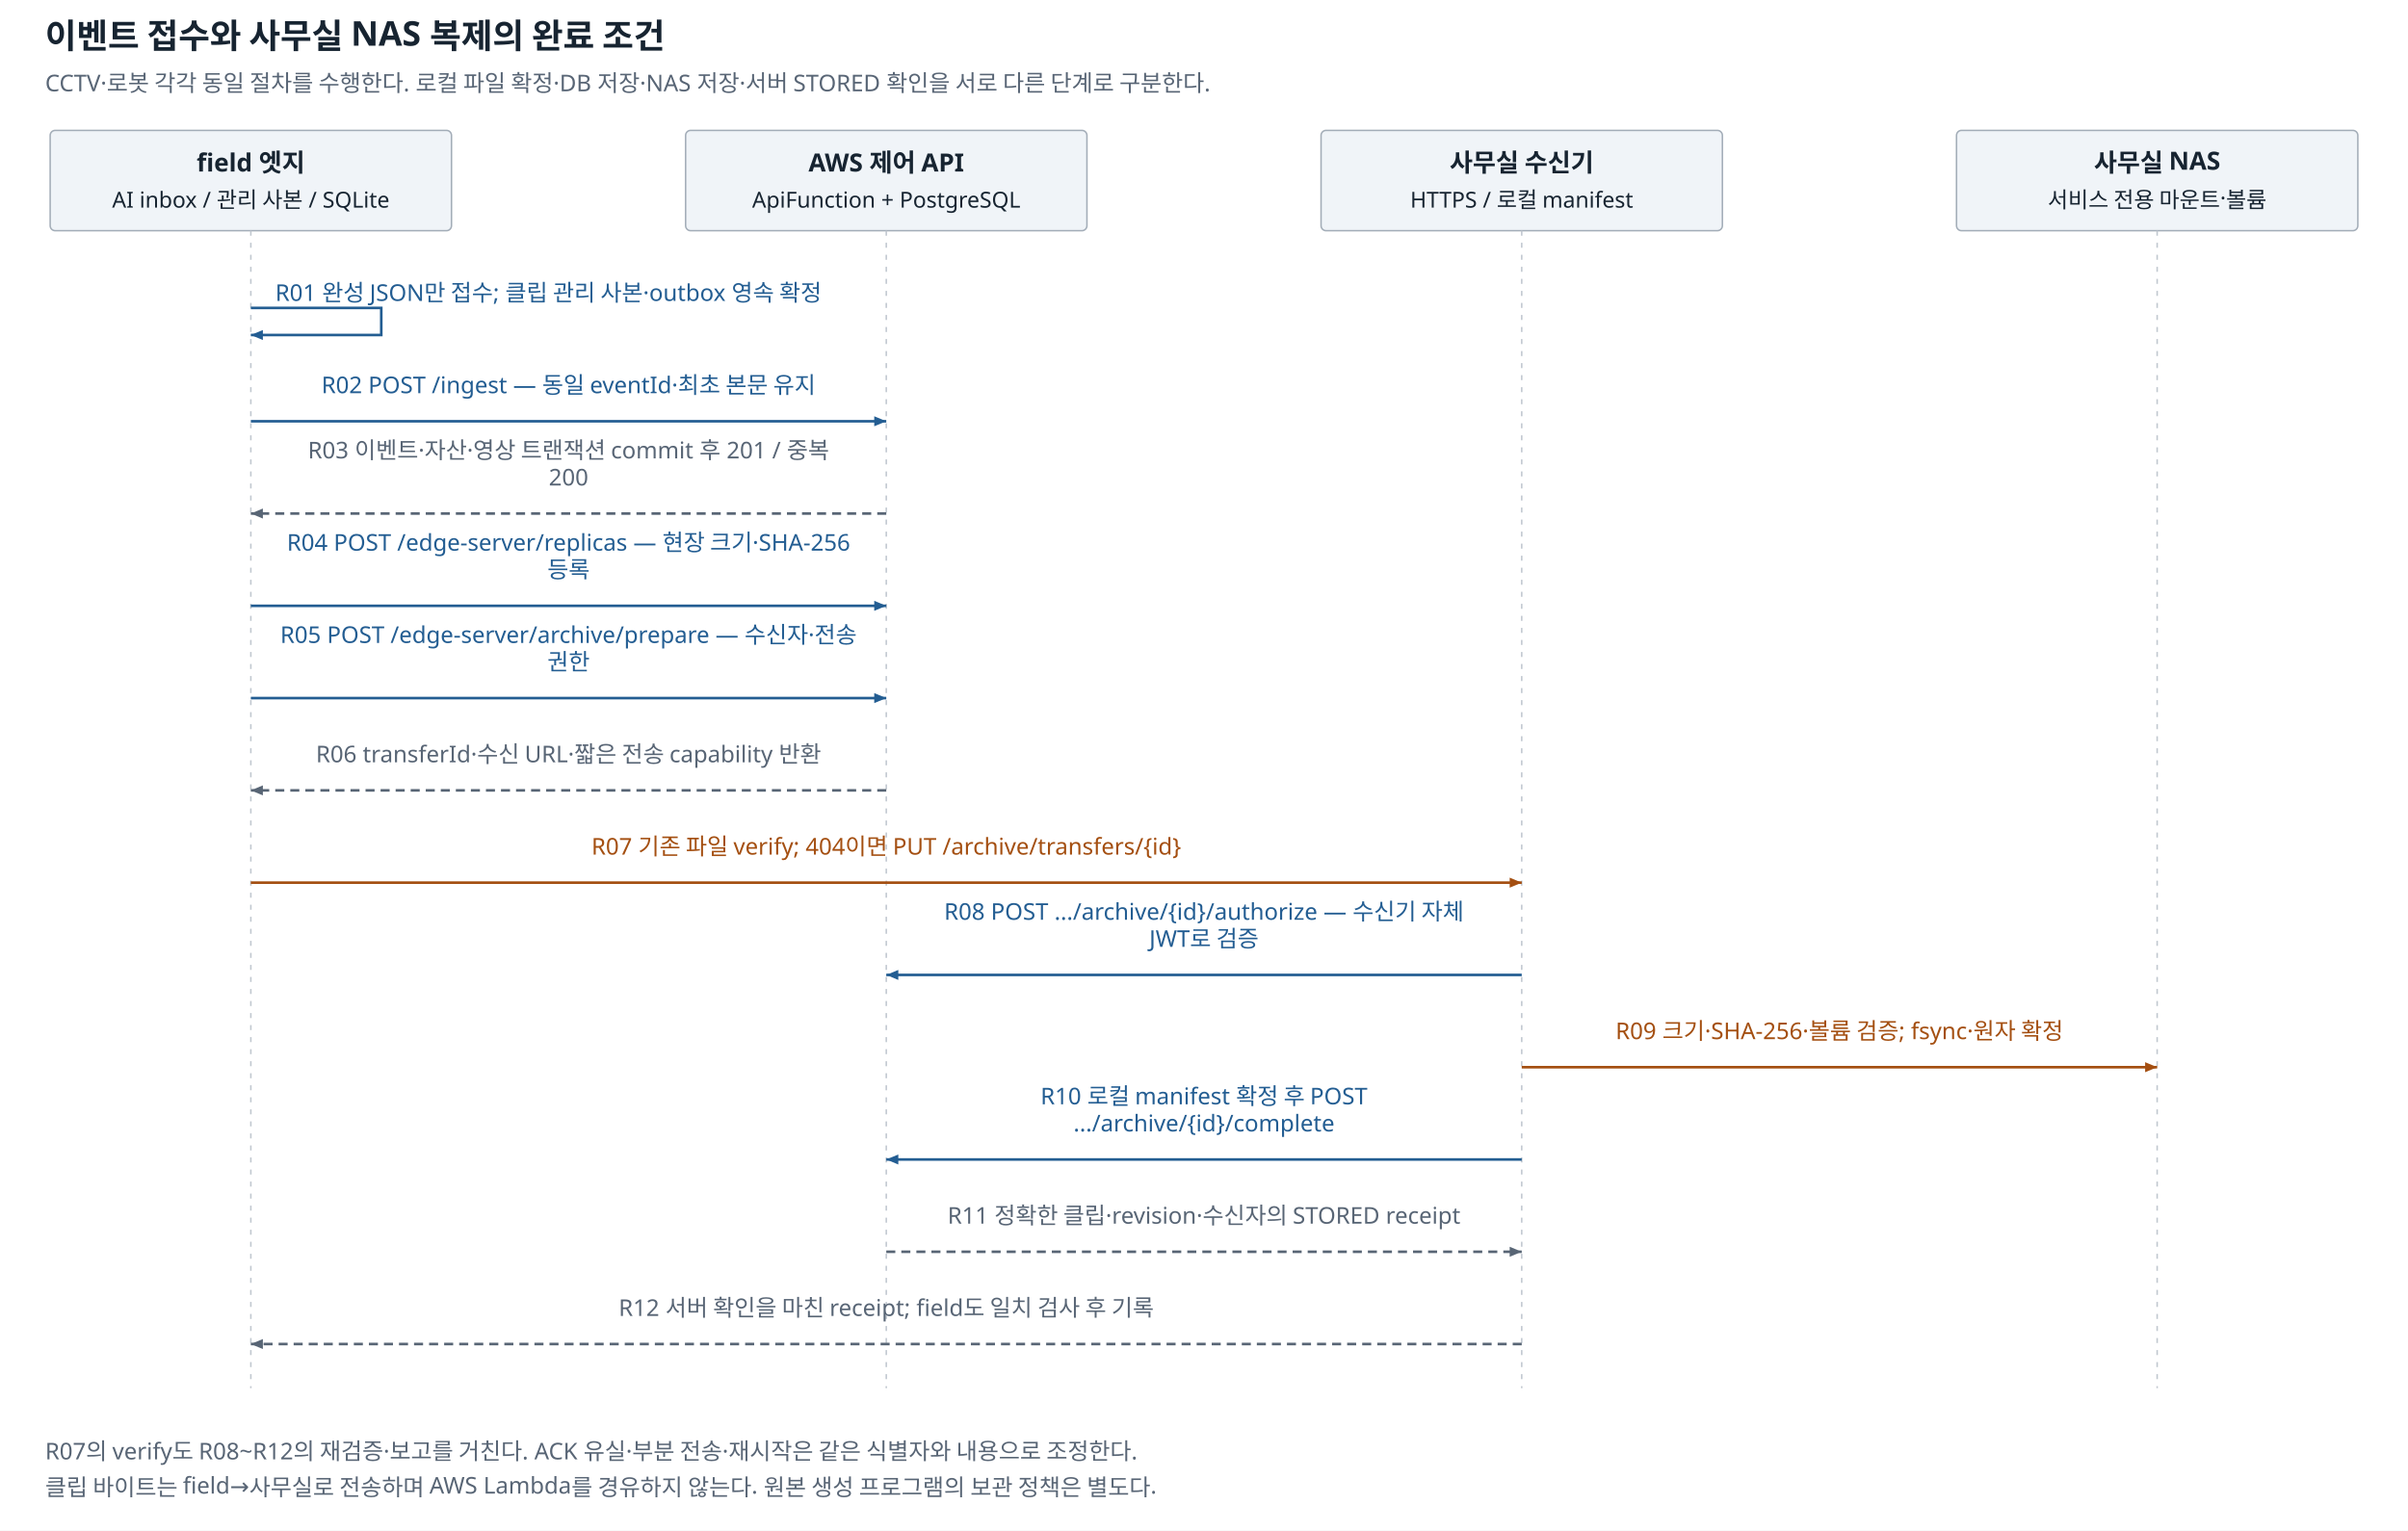
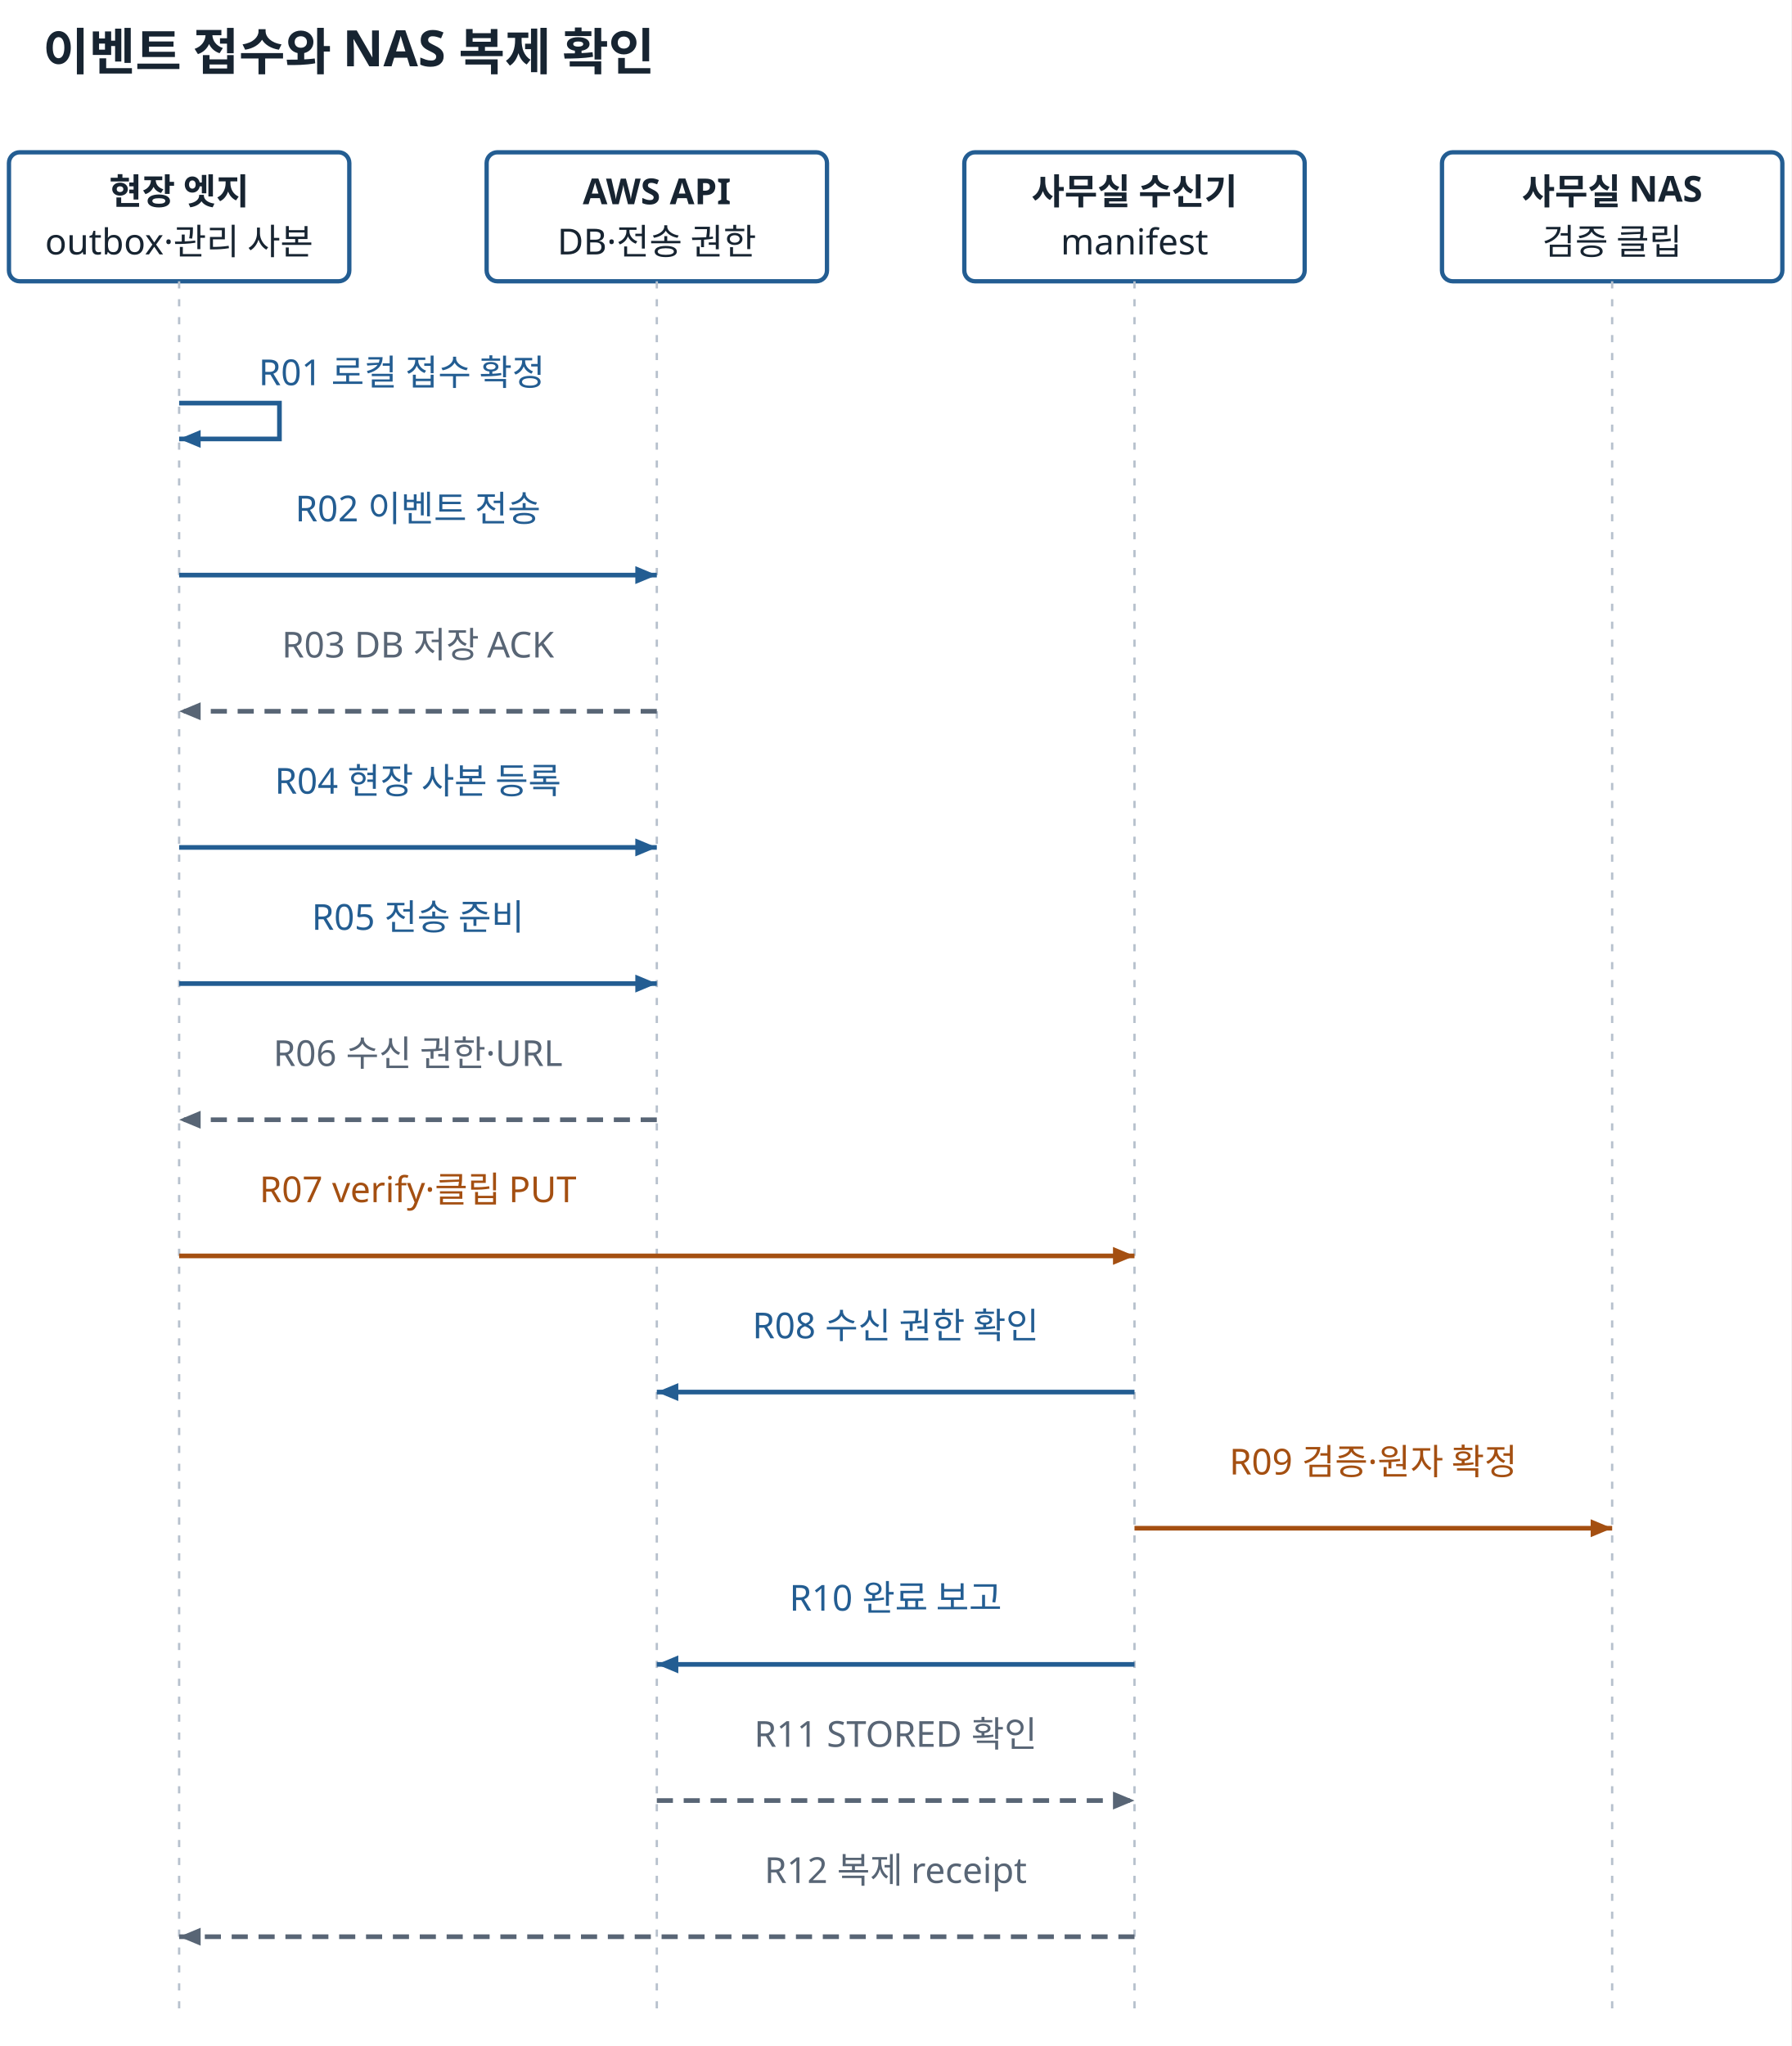
- <svg xmlns="http://www.w3.org/2000/svg" width="2400" height="1526" viewBox="0 0 2400 1526" role="img">
+ <svg xmlns="http://www.w3.org/2000/svg" width="1000" height="1142" viewBox="0 0 1000 1142" role="img">
  <rect width="100%" height="100%" fill="white" />
-   <text x="45" y="48" text-anchor="start" font-family="Nanum Gothic, sans-serif" font-size="34" font-weight="700" fill="#172431">이벤트 접수와 사무실 NAS 복제의 완료 조건</text>
-   <text x="45" y="91" text-anchor="start" font-family="Nanum Gothic, sans-serif" font-size="23" font-weight="400" fill="#586575">CCTV·로봇 각각 동일 절차를 수행한다. 로컬 파일 확정·DB 저장·NAS 저장·서버 STORED 확인을 서로 다른 단계로 구분한다.</text>
-   <rect x="50.0" y="130" width="400" height="100" rx="5" fill="#F0F4F8" stroke="#A3ADB8" stroke-width="1.5" />
-   <text x="250.0" y="171" text-anchor="middle" font-family="Nanum Gothic, sans-serif" font-size="25" font-weight="700" fill="#172431">field 엣지</text>
-   <text x="250.0" y="207" text-anchor="middle" font-family="Nanum Gothic, sans-serif" font-size="22" font-weight="400" fill="#172431">AI inbox / 관리 사본 / SQLite</text>
-   <path d="M250.0,230 V1384" fill="none" stroke="#C0C7CF" stroke-width="1.5" stroke-dasharray="5 7" />
-   <rect x="683.333" y="130" width="400" height="100" rx="5" fill="#F0F4F8" stroke="#A3ADB8" stroke-width="1.5" />
-   <text x="883.333" y="171" text-anchor="middle" font-family="Nanum Gothic, sans-serif" font-size="25" font-weight="700" fill="#172431">AWS 제어 API</text>
-   <text x="883.333" y="207" text-anchor="middle" font-family="Nanum Gothic, sans-serif" font-size="22" font-weight="400" fill="#172431">ApiFunction + PostgreSQL</text>
-   <path d="M883.333,230 V1384" fill="none" stroke="#C0C7CF" stroke-width="1.5" stroke-dasharray="5 7" />
-   <rect x="1316.667" y="130" width="400" height="100" rx="5" fill="#F0F4F8" stroke="#A3ADB8" stroke-width="1.5" />
-   <text x="1516.667" y="171" text-anchor="middle" font-family="Nanum Gothic, sans-serif" font-size="25" font-weight="700" fill="#172431">사무실 수신기</text>
-   <text x="1516.667" y="207" text-anchor="middle" font-family="Nanum Gothic, sans-serif" font-size="22" font-weight="400" fill="#172431">HTTPS / 로컬 manifest</text>
-   <path d="M1516.667,230 V1384" fill="none" stroke="#C0C7CF" stroke-width="1.5" stroke-dasharray="5 7" />
-   <rect x="1950.0" y="130" width="400" height="100" rx="5" fill="#F0F4F8" stroke="#A3ADB8" stroke-width="1.5" />
-   <text x="2150.0" y="171" text-anchor="middle" font-family="Nanum Gothic, sans-serif" font-size="25" font-weight="700" fill="#172431">사무실 NAS</text>
-   <text x="2150.0" y="207" text-anchor="middle" font-family="Nanum Gothic, sans-serif" font-size="22" font-weight="400" fill="#172431">서비스 전용 마운트·볼륨</text>
-   <path d="M2150.0,230 V1384" fill="none" stroke="#C0C7CF" stroke-width="1.5" stroke-dasharray="5 7" />
-   <polyline points="250.0,307 380.0,307 380.0,334 250.0,334" fill="none" stroke="#235D92" stroke-width="2.6" />
-   <polygon points="250.0,334 262.0,329 262.0,339" fill="#235D92" />
-   <text x="546.667" y="300" text-anchor="middle" font-family="Nanum Gothic, sans-serif" font-size="23" font-weight="400" fill="#235D92">R01 완성 JSON만 접수; 클립 관리 사본·outbox 영속 확정</text>
-   <polyline points="250.0,420 883.333,420" fill="none" stroke="#235D92" stroke-width="2.6" />
-   <polygon points="883.333,420 871.333,415 871.333,425" fill="#235D92" />
-   <text x="566.667" y="392" text-anchor="middle" font-family="Nanum Gothic, sans-serif" font-size="23" font-weight="400" fill="#235D92">R02 POST /ingest — 동일 eventId·최초 본문 유지</text>
-   <polyline points="883.333,512 250.0,512" fill="none" stroke="#586575" stroke-width="2.6" stroke-dasharray="9 6" />
-   <polygon points="250.0,512 262.0,507 262.0,517" fill="#586575" />
-   <text x="566.667" y="457" text-anchor="middle" font-family="Nanum Gothic, sans-serif" font-size="23" font-weight="400" fill="#586575">R03 이벤트·자산·영상 트랜잭션 commit 후 201 / 중복</text>
-   <text x="566.667" y="484" text-anchor="middle" font-family="Nanum Gothic, sans-serif" font-size="23" font-weight="400" fill="#586575">200</text>
-   <polyline points="250.0,604 883.333,604" fill="none" stroke="#235D92" stroke-width="2.6" />
-   <polygon points="883.333,604 871.333,599 871.333,609" fill="#235D92" />
-   <text x="566.667" y="549" text-anchor="middle" font-family="Nanum Gothic, sans-serif" font-size="23" font-weight="400" fill="#235D92">R04 POST /edge-server/replicas — 현장 크기·SHA-256</text>
-   <text x="566.667" y="576" text-anchor="middle" font-family="Nanum Gothic, sans-serif" font-size="23" font-weight="400" fill="#235D92">등록</text>
-   <polyline points="250.0,696 883.333,696" fill="none" stroke="#235D92" stroke-width="2.6" />
-   <polygon points="883.333,696 871.333,691 871.333,701" fill="#235D92" />
-   <text x="566.667" y="641" text-anchor="middle" font-family="Nanum Gothic, sans-serif" font-size="23" font-weight="400" fill="#235D92">R05 POST /edge-server/archive/prepare — 수신자·전송</text>
-   <text x="566.667" y="668" text-anchor="middle" font-family="Nanum Gothic, sans-serif" font-size="23" font-weight="400" fill="#235D92">권한</text>
-   <polyline points="883.333,788 250.0,788" fill="none" stroke="#586575" stroke-width="2.6" stroke-dasharray="9 6" />
-   <polygon points="250.0,788 262.0,783 262.0,793" fill="#586575" />
-   <text x="566.667" y="760" text-anchor="middle" font-family="Nanum Gothic, sans-serif" font-size="23" font-weight="400" fill="#586575">R06 transferId·수신 URL·짧은 전송 capability 반환</text>
-   <polyline points="250.0,880 1516.667,880" fill="none" stroke="#A44F11" stroke-width="2.6" />
-   <polygon points="1516.667,880 1504.667,875 1504.667,885" fill="#A44F11" />
-   <text x="883.333" y="852" text-anchor="middle" font-family="Nanum Gothic, sans-serif" font-size="23" font-weight="400" fill="#A44F11">R07 기존 파일 verify; 404이면 PUT /archive/transfers/{id}</text>
-   <polyline points="1516.667,972 883.333,972" fill="none" stroke="#235D92" stroke-width="2.6" />
-   <polygon points="883.333,972 895.333,967 895.333,977" fill="#235D92" />
-   <text x="1200.0" y="917" text-anchor="middle" font-family="Nanum Gothic, sans-serif" font-size="23" font-weight="400" fill="#235D92">R08 POST .../archive/{id}/authorize — 수신기 자체</text>
-   <text x="1200.0" y="944" text-anchor="middle" font-family="Nanum Gothic, sans-serif" font-size="23" font-weight="400" fill="#235D92">JWT로 검증</text>
-   <polyline points="1516.667,1064 2150.0,1064" fill="none" stroke="#A44F11" stroke-width="2.6" />
-   <polygon points="2150.0,1064 2138.0,1059 2138.0,1069" fill="#A44F11" />
-   <text x="1833.333" y="1036" text-anchor="middle" font-family="Nanum Gothic, sans-serif" font-size="23" font-weight="400" fill="#A44F11">R09 크기·SHA-256·볼륨 검증; fsync·원자 확정</text>
-   <polyline points="1516.667,1156 883.333,1156" fill="none" stroke="#235D92" stroke-width="2.6" />
-   <polygon points="883.333,1156 895.333,1151 895.333,1161" fill="#235D92" />
-   <text x="1200.0" y="1101" text-anchor="middle" font-family="Nanum Gothic, sans-serif" font-size="23" font-weight="400" fill="#235D92">R10 로컬 manifest 확정 후 POST</text>
-   <text x="1200.0" y="1128" text-anchor="middle" font-family="Nanum Gothic, sans-serif" font-size="23" font-weight="400" fill="#235D92">.../archive/{id}/complete</text>
-   <polyline points="883.333,1248 1516.667,1248" fill="none" stroke="#586575" stroke-width="2.6" stroke-dasharray="9 6" />
-   <polygon points="1516.667,1248 1504.667,1243 1504.667,1253" fill="#586575" />
-   <text x="1200.0" y="1220" text-anchor="middle" font-family="Nanum Gothic, sans-serif" font-size="23" font-weight="400" fill="#586575">R11 정확한 클립·revision·수신자의 STORED receipt</text>
-   <polyline points="1516.667,1340 250.0,1340" fill="none" stroke="#586575" stroke-width="2.6" stroke-dasharray="9 6" />
-   <polygon points="250.0,1340 262.0,1335 262.0,1345" fill="#586575" />
-   <text x="883.333" y="1312" text-anchor="middle" font-family="Nanum Gothic, sans-serif" font-size="23" font-weight="400" fill="#586575">R12 서버 확인을 마친 receipt; field도 일치 검사 후 기록</text>
-   <text x="45" y="1455" text-anchor="start" font-family="Nanum Gothic, sans-serif" font-size="23" font-weight="400" fill="#586575">R07의 verify도 R08~R12의 재검증·보고를 거친다. ACK 유실·부분 전송·재시작은 같은 식별자와 내용으로 조정한다.</text>
-   <text x="45" y="1491" text-anchor="start" font-family="Nanum Gothic, sans-serif" font-size="23" font-weight="400" fill="#586575">클립 바이트는 field→사무실로 전송하며 AWS Lambda를 경유하지 않는다. 원본 생성 프로그램의 보관 정책은 별도다.</text>
+   <text x="24" y="39" text-anchor="start" font-family="Nanum Gothic, sans-serif" font-size="28" font-weight="700" fill="#172431">이벤트 접수와 NAS 복제 확인</text>
+   <rect x="5.0" y="85" width="190" height="72" rx="6" fill="white" stroke="#235D92" stroke-width="2.4" />
+   <text x="100.0" y="114.0" text-anchor="middle" font-family="Nanum Gothic, sans-serif" font-size="20" font-weight="700" fill="#172431">현장 엣지</text>
+   <text x="100.0" y="142.0" text-anchor="middle" font-family="Nanum Gothic, sans-serif" font-size="20" font-weight="400" fill="#172431">outbox·관리 사본</text>
+   <path d="M100.0,157 V1122" fill="none" stroke="#B7C1CD" stroke-width="1.3" stroke-dasharray="4 6" />
+   <rect x="271.667" y="85" width="190" height="72" rx="6" fill="white" stroke="#235D92" stroke-width="2.4" />
+   <text x="366.667" y="114.0" text-anchor="middle" font-family="Nanum Gothic, sans-serif" font-size="20" font-weight="700" fill="#172431">AWS API</text>
+   <text x="366.667" y="142.0" text-anchor="middle" font-family="Nanum Gothic, sans-serif" font-size="20" font-weight="400" fill="#172431">DB·전송 권한</text>
+   <path d="M366.667,157 V1122" fill="none" stroke="#B7C1CD" stroke-width="1.3" stroke-dasharray="4 6" />
+   <rect x="538.333" y="85" width="190" height="72" rx="6" fill="white" stroke="#235D92" stroke-width="2.4" />
+   <text x="633.333" y="114.0" text-anchor="middle" font-family="Nanum Gothic, sans-serif" font-size="20" font-weight="700" fill="#172431">사무실 수신기</text>
+   <text x="633.333" y="142.0" text-anchor="middle" font-family="Nanum Gothic, sans-serif" font-size="20" font-weight="400" fill="#172431">manifest</text>
+   <path d="M633.333,157 V1122" fill="none" stroke="#B7C1CD" stroke-width="1.3" stroke-dasharray="4 6" />
+   <rect x="805.0" y="85" width="190" height="72" rx="6" fill="white" stroke="#235D92" stroke-width="2.4" />
+   <text x="900.0" y="114.0" text-anchor="middle" font-family="Nanum Gothic, sans-serif" font-size="20" font-weight="700" fill="#172431">사무실 NAS</text>
+   <text x="900.0" y="142.0" text-anchor="middle" font-family="Nanum Gothic, sans-serif" font-size="20" font-weight="400" fill="#172431">검증 클립</text>
+   <path d="M900.0,157 V1122" fill="none" stroke="#B7C1CD" stroke-width="1.3" stroke-dasharray="4 6" />
+   <polyline points="100.0,225 156.0,225 156.0,245 100.0,245" fill="none" stroke="#235D92" stroke-width="2.6" />
+   <polygon points="100.0,245 112.0,240 112.0,250" fill="#235D92" />
+   <text x="224.333" y="215" text-anchor="middle" font-family="Nanum Gothic, sans-serif" font-size="20" font-weight="400" fill="#235D92">R01 로컬 접수 확정</text>
+   <polyline points="100.0,321 366.667,321" fill="none" stroke="#235D92" stroke-width="2.6" />
+   <polygon points="366.667,321 354.667,316 354.667,326" fill="#235D92" />
+   <text x="233.333" y="291" text-anchor="middle" font-family="Nanum Gothic, sans-serif" font-size="20" font-weight="400" fill="#235D92">R02 이벤트 전송</text>
+   <polyline points="366.667,397 100.0,397" fill="none" stroke="#586575" stroke-width="2.6" stroke-dasharray="9 6" />
+   <polygon points="100.0,397 112.0,392 112.0,402" fill="#586575" />
+   <text x="233.333" y="367" text-anchor="middle" font-family="Nanum Gothic, sans-serif" font-size="20" font-weight="400" fill="#586575">R03 DB 저장 ACK</text>
+   <polyline points="100.0,473 366.667,473" fill="none" stroke="#235D92" stroke-width="2.6" />
+   <polygon points="366.667,473 354.667,468 354.667,478" fill="#235D92" />
+   <text x="233.333" y="443" text-anchor="middle" font-family="Nanum Gothic, sans-serif" font-size="20" font-weight="400" fill="#235D92">R04 현장 사본 등록</text>
+   <polyline points="100.0,549 366.667,549" fill="none" stroke="#235D92" stroke-width="2.6" />
+   <polygon points="366.667,549 354.667,544 354.667,554" fill="#235D92" />
+   <text x="233.333" y="519" text-anchor="middle" font-family="Nanum Gothic, sans-serif" font-size="20" font-weight="400" fill="#235D92">R05 전송 준비</text>
+   <polyline points="366.667,625 100.0,625" fill="none" stroke="#586575" stroke-width="2.6" stroke-dasharray="9 6" />
+   <polygon points="100.0,625 112.0,620 112.0,630" fill="#586575" />
+   <text x="233.333" y="595" text-anchor="middle" font-family="Nanum Gothic, sans-serif" font-size="20" font-weight="400" fill="#586575">R06 수신 권한·URL</text>
+   <polyline points="100.0,701 633.333,701" fill="none" stroke="#A44F11" stroke-width="2.6" />
+   <polygon points="633.333,701 621.333,696 621.333,706" fill="#A44F11" />
+   <text x="233.333" y="671" text-anchor="middle" font-family="Nanum Gothic, sans-serif" font-size="20" font-weight="400" fill="#A44F11">R07 verify·클립 PUT</text>
+   <polyline points="633.333,777 366.667,777" fill="none" stroke="#235D92" stroke-width="2.6" />
+   <polygon points="366.667,777 378.667,772 378.667,782" fill="#235D92" />
+   <text x="500.0" y="747" text-anchor="middle" font-family="Nanum Gothic, sans-serif" font-size="20" font-weight="400" fill="#235D92">R08 수신 권한 확인</text>
+   <polyline points="633.333,853 900.0,853" fill="none" stroke="#A44F11" stroke-width="2.6" />
+   <polygon points="900.0,853 888.0,848 888.0,858" fill="#A44F11" />
+   <text x="766.667" y="823" text-anchor="middle" font-family="Nanum Gothic, sans-serif" font-size="20" font-weight="400" fill="#A44F11">R09 검증·원자 확정</text>
+   <polyline points="633.333,929 366.667,929" fill="none" stroke="#235D92" stroke-width="2.6" />
+   <polygon points="366.667,929 378.667,924 378.667,934" fill="#235D92" />
+   <text x="500.0" y="899" text-anchor="middle" font-family="Nanum Gothic, sans-serif" font-size="20" font-weight="400" fill="#235D92">R10 완료 보고</text>
+   <polyline points="366.667,1005 633.333,1005" fill="none" stroke="#586575" stroke-width="2.6" stroke-dasharray="9 6" />
+   <polygon points="633.333,1005 621.333,1000 621.333,1010" fill="#586575" />
+   <text x="500.0" y="975" text-anchor="middle" font-family="Nanum Gothic, sans-serif" font-size="20" font-weight="400" fill="#586575">R11 STORED 확인</text>
+   <polyline points="633.333,1081 100.0,1081" fill="none" stroke="#586575" stroke-width="2.6" stroke-dasharray="9 6" />
+   <polygon points="100.0,1081 112.0,1076 112.0,1086" fill="#586575" />
+   <text x="500.0" y="1051" text-anchor="middle" font-family="Nanum Gothic, sans-serif" font-size="20" font-weight="400" fill="#586575">R12 복제 receipt</text>
</svg>
